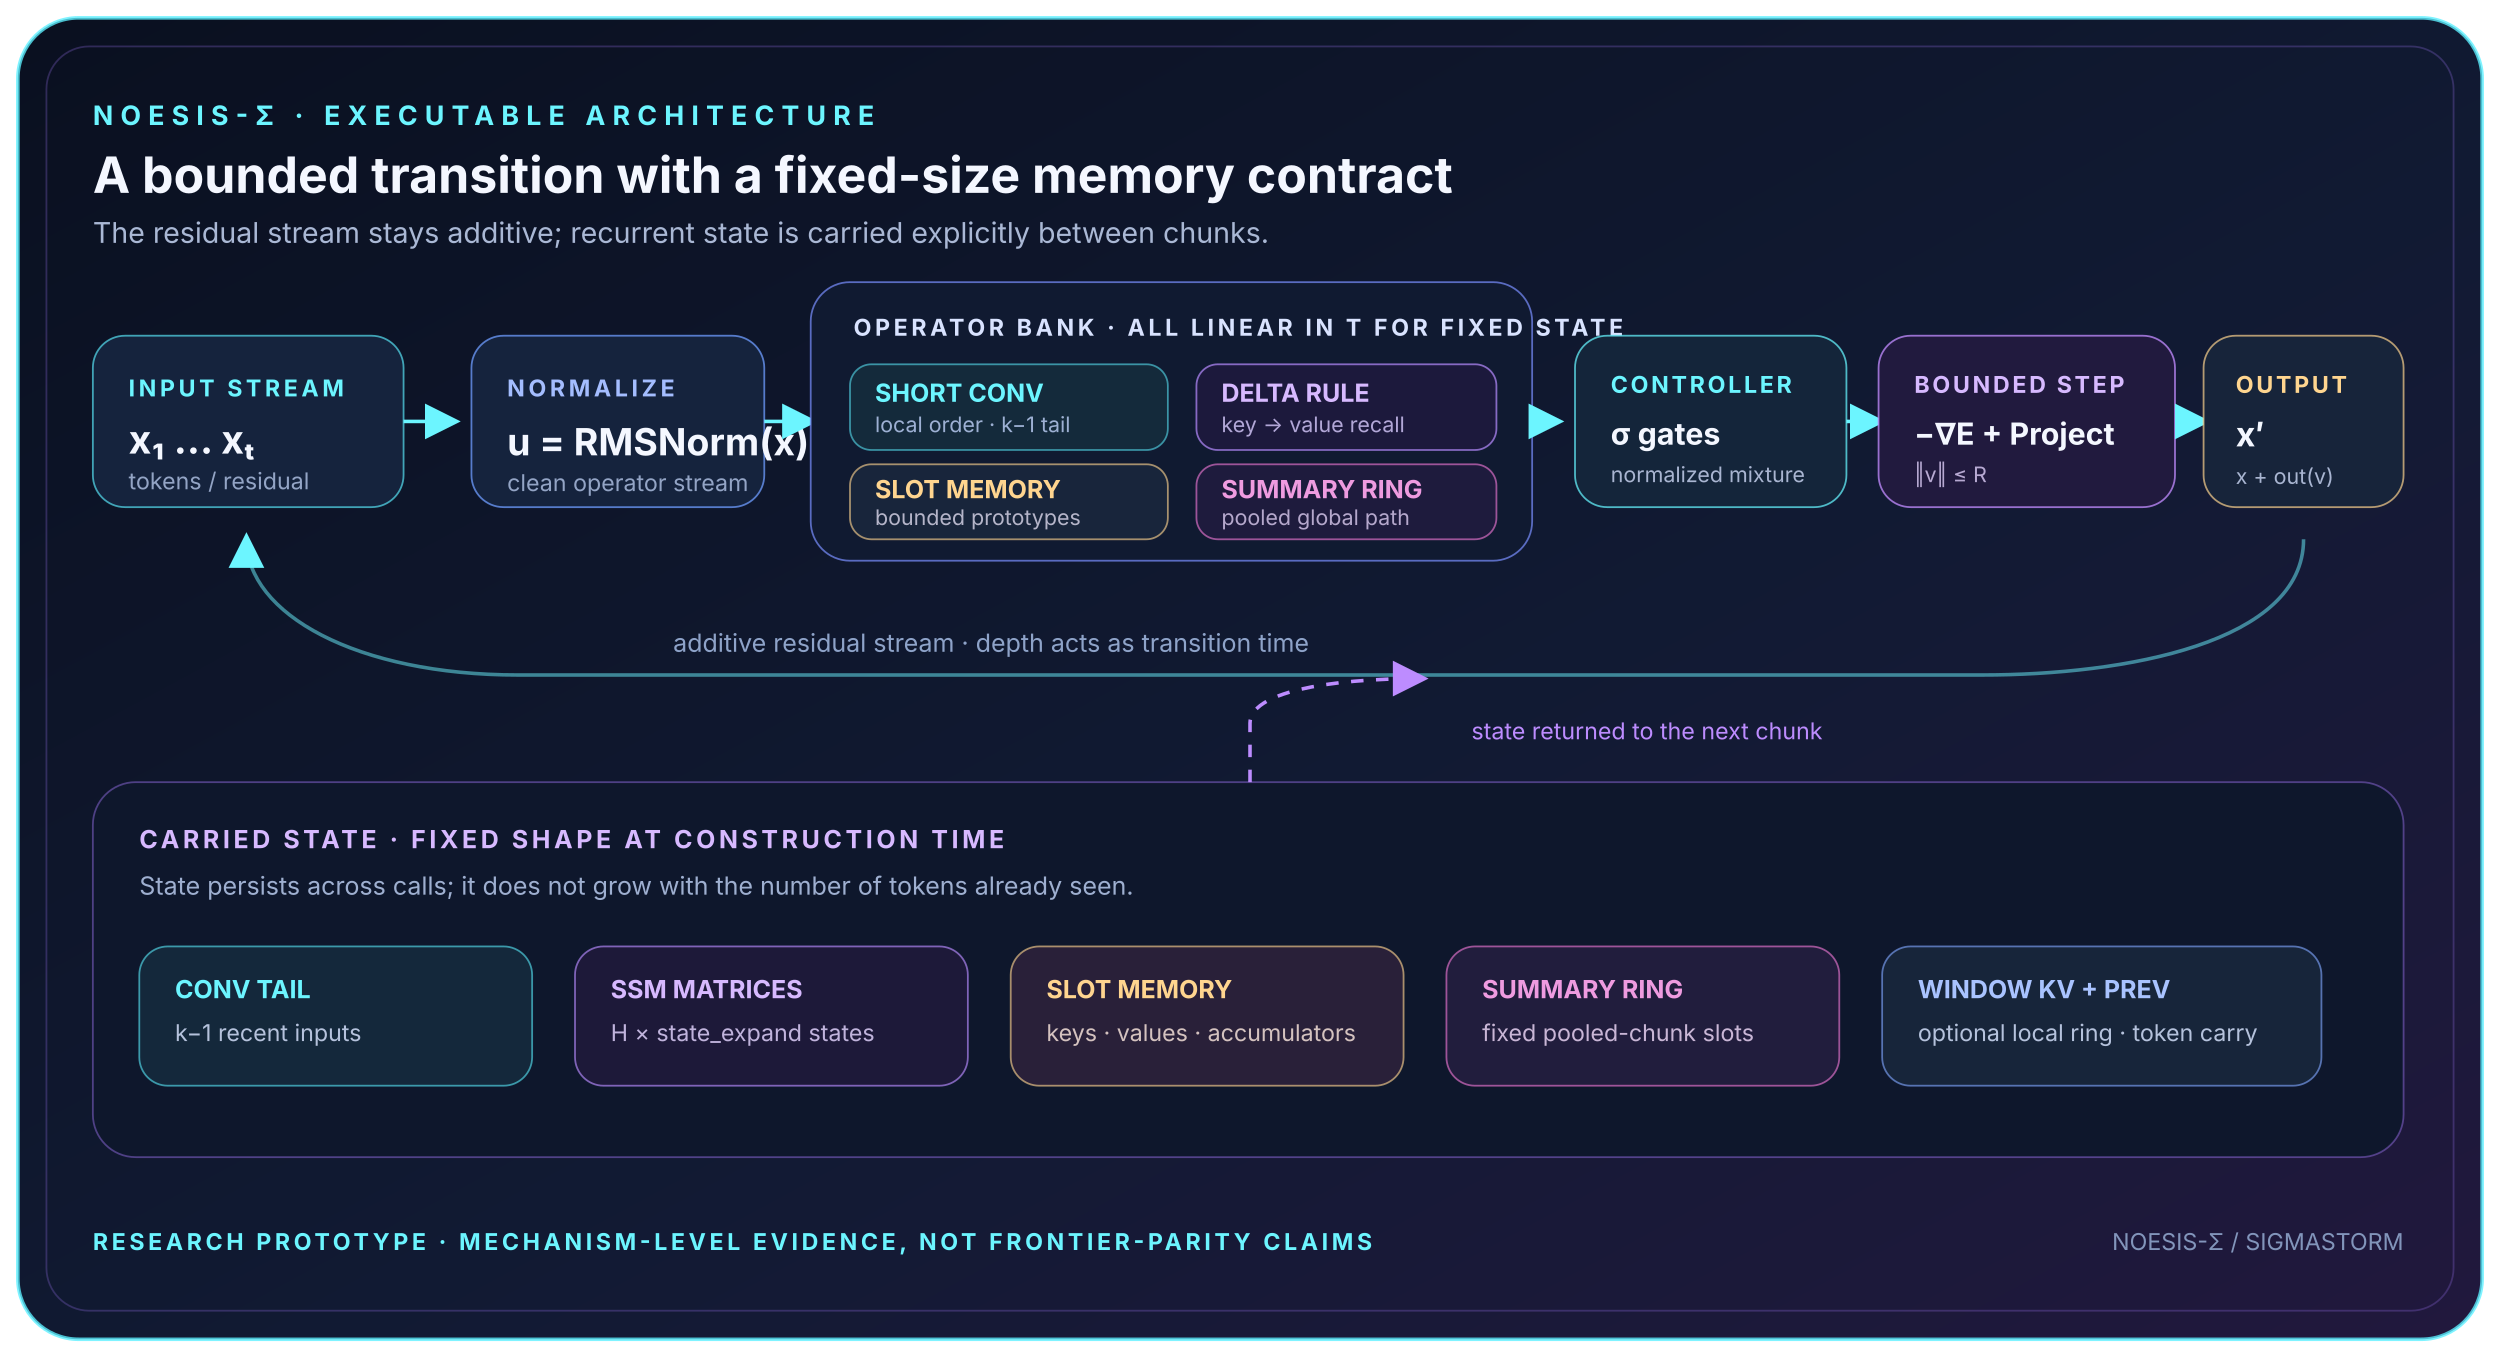
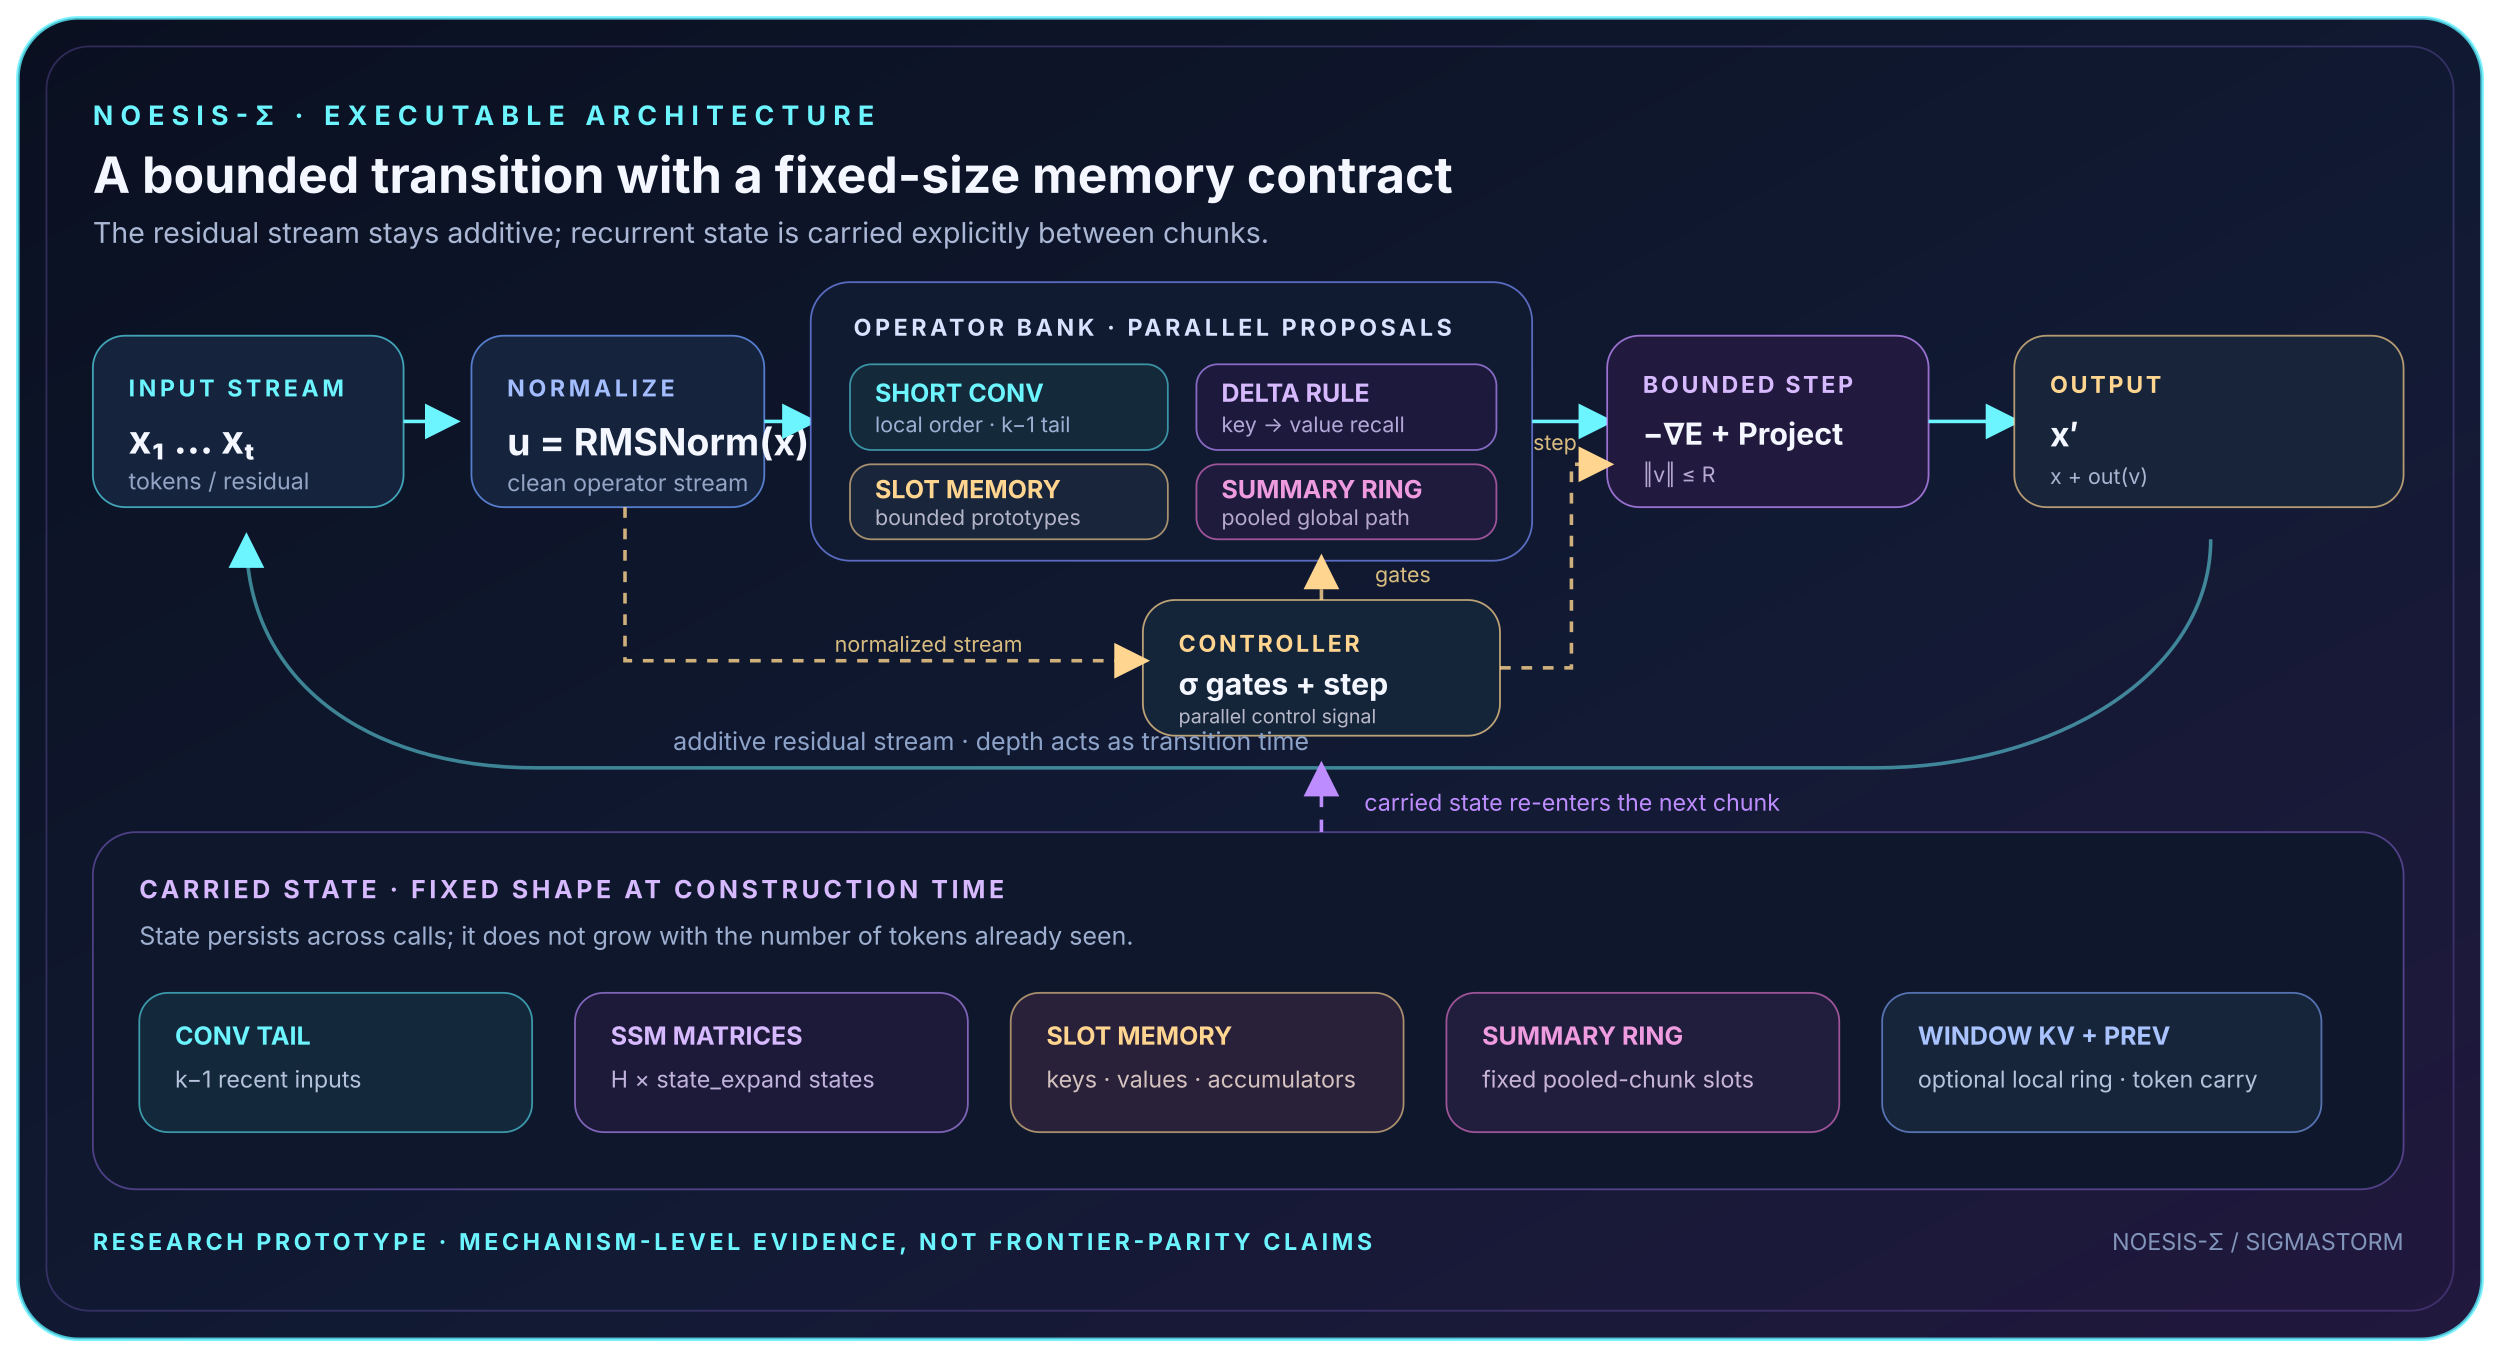
<svg xmlns="http://www.w3.org/2000/svg" width="1400" height="760" viewBox="0 0 1400 760" role="img" aria-labelledby="title desc">
  <defs>
    <linearGradient id="bg" x1="0" y1="0" x2="1" y2="1">
      <stop offset="0" stop-color="#0a1020" />
      <stop offset="0.56" stop-color="#111a33" />
      <stop offset="1" stop-color="#21183d" />
    </linearGradient>
    <linearGradient id="cyan" x1="0" y1="0" x2="1" y2="0">
      <stop offset="0" stop-color="#65f6ff" />
      <stop offset="1" stop-color="#6d9cff" />
    </linearGradient>
    <linearGradient id="violet" x1="0" y1="0" x2="1" y2="0">
      <stop offset="0" stop-color="#9b7cff" />
      <stop offset="1" stop-color="#ef78d5" />
    </linearGradient>
    <linearGradient id="gold" x1="0" y1="0" x2="1" y2="0">
      <stop offset="0" stop-color="#ffd58f" />
      <stop offset="1" stop-color="#f4a86d" />
    </linearGradient>
    <filter id="glow" x="-30%" y="-30%" width="160%" height="160%">
      <feGaussianBlur stdDeviation="5" result="blur" />
      <feMerge>
        <feMergeNode in="blur" />
        <feMergeNode in="SourceGraphic" />
      </feMerge>
    </filter>
    <marker id="arrow" markerWidth="10" markerHeight="10" refX="8" refY="5" orient="auto">
      <path d="M0,0 L10,5 L0,10 z" fill="#6cf5ff" />
    </marker>
    <marker id="state-arrow" markerWidth="10" markerHeight="10" refX="8" refY="5" orient="auto">
      <path d="M0,0 L10,5 L0,10 z" fill="#bd8cff" />
    </marker>
+     <marker id="control-arrow" markerWidth="10" markerHeight="10" refX="8" refY="5" orient="auto">
+       <path d="M0,0 L10,5 L0,10 z" fill="#ffd58f" />
+     </marker>
  </defs>
  <rect x="10" y="10" width="1380" height="740" rx="34" fill="url(#bg)" stroke="#5befff" stroke-opacity="0.78" stroke-width="2" />
  <rect x="26" y="26" width="1348" height="708" rx="24" fill="none" stroke="#a77bff" stroke-opacity="0.25" />
  <text x="52" y="70" fill="#6cf5ff" font-family="Inter,Segoe UI,sans-serif" font-size="15" font-weight="700" letter-spacing="4">NOESIS-Σ · EXECUTABLE ARCHITECTURE</text>
  <text x="52" y="108" fill="#f4f7ff" font-family="Inter,Segoe UI,sans-serif" font-size="28" font-weight="700">A bounded transition with a fixed-size memory contract</text>
  <text x="52" y="136" fill="#aab8d5" font-family="Inter,Segoe UI,sans-serif" font-size="16">The residual stream stays additive; recurrent state is carried explicitly between chunks.</text>
  <g font-family="Inter,Segoe UI,sans-serif">
    <rect x="52" y="188" width="174" height="96" rx="18" fill="#15233d" stroke="#5befff" stroke-opacity="0.65" />
    <text x="72" y="222" fill="#6cf5ff" font-size="13" font-weight="700" letter-spacing="2">INPUT STREAM</text>
    <text x="72" y="254" fill="#f4f7ff" font-size="22" font-weight="700">x₁ … xₜ</text>
    <text x="72" y="274" fill="#93a4c5" font-size="13">tokens / residual</text>
    <rect x="264" y="188" width="164" height="96" rx="18" fill="#15233d" stroke="#6d9cff" stroke-opacity="0.75" />
    <text x="284" y="222" fill="#a4bdff" font-size="13" font-weight="700" letter-spacing="2">NORMALIZE</text>
    <text x="284" y="255" fill="#f4f7ff" font-size="21" font-weight="700">u = RMSNorm(x)</text>
    <text x="284" y="275" fill="#93a4c5" font-size="13">clean operator stream</text>
    <path d="M226 236 H254" stroke="#6cf5ff" stroke-width="2" marker-end="url(#arrow)" />
    <path d="M428 236 H454" stroke="#6cf5ff" stroke-width="2" marker-end="url(#arrow)" />
    <rect x="454" y="158" width="404" height="156" rx="22" fill="#101a31" stroke="#7a8fff" stroke-opacity="0.7" />
-     <text x="478" y="188" fill="#d9e3ff" font-size="13" font-weight="700" letter-spacing="2">OPERATOR BANK · ALL LINEAR IN T FOR FIXED STATE</text>
+     <text x="478" y="188" fill="#d9e3ff" font-size="13" font-weight="700" letter-spacing="2">OPERATOR BANK · PARALLEL PROPOSALS</text>
    <rect x="476" y="204" width="178" height="48" rx="12" fill="#142a3b" stroke="#5befff" stroke-opacity="0.55" />
    <text x="490" y="225" fill="#6cf5ff" font-size="14" font-weight="700">SHORT CONV</text>
    <text x="490" y="242" fill="#9db0d3" font-size="12">local order · k−1 tail</text>
    <rect x="670" y="204" width="168" height="48" rx="12" fill="#1c193c" stroke="#b78cff" stroke-opacity="0.7" />
    <text x="684" y="225" fill="#d7b9ff" font-size="14" font-weight="700">DELTA RULE</text>
    <text x="684" y="242" fill="#b2a7d7" font-size="12">key → value recall</text>
    <rect x="476" y="260" width="178" height="42" rx="12" fill="#18253b" stroke="#ffd58f" stroke-opacity="0.62" />
    <text x="490" y="279" fill="#ffd58f" font-size="14" font-weight="700">SLOT MEMORY</text>
    <text x="490" y="294" fill="#b5b5c9" font-size="12">bounded prototypes</text>
    <rect x="670" y="260" width="168" height="42" rx="12" fill="#1e1b3d" stroke="#ef78d5" stroke-opacity="0.62" />
    <text x="684" y="279" fill="#ef9be0" font-size="14" font-weight="700">SUMMARY RING</text>
    <text x="684" y="294" fill="#b5a8cc" font-size="12">pooled global path</text>
-     <rect x="882" y="188" width="152" height="96" rx="18" fill="#14253a" stroke="#65f6ff" stroke-opacity="0.72" />
-     <text x="902" y="220" fill="#6cf5ff" font-size="13" font-weight="700" letter-spacing="1.5">CONTROLLER</text>
-     <text x="902" y="249" fill="#f4f7ff" font-size="17" font-weight="700">σ gates</text>
-     <text x="902" y="270" fill="#a9b5d1" font-size="12">normalized mixture</text>
-     <path d="M858 236 H872" stroke="#6cf5ff" stroke-width="2" marker-end="url(#arrow)" />
-     <path d="M1034 236 H1052" stroke="#6cf5ff" stroke-width="2" marker-end="url(#arrow)" />
-     <rect x="1052" y="188" width="166" height="96" rx="18" fill="#211a3e" stroke="#c18cff" stroke-opacity="0.76" />
-     <text x="1072" y="220" fill="#d7b9ff" font-size="13" font-weight="700" letter-spacing="1.5">BOUNDED STEP</text>
-     <text x="1072" y="249" fill="#f4f7ff" font-size="17" font-weight="700">−∇E + Project</text>
-     <text x="1072" y="270" fill="#b7a9d2" font-size="12">‖v‖ ≤ R</text>
-     <path d="M1218 236 H1234" stroke="#6cf5ff" stroke-width="2" marker-end="url(#arrow)" />
-     <rect x="1234" y="188" width="112" height="96" rx="18" fill="#17243a" stroke="#ffd58f" stroke-opacity="0.68" />
-     <text x="1252" y="220" fill="#ffd58f" font-size="13" font-weight="700" letter-spacing="1.5">OUTPUT</text>
-     <text x="1252" y="250" fill="#f4f7ff" font-size="19" font-weight="700">x′</text>
-     <text x="1252" y="271" fill="#a9b5d1" font-size="12">x + out(v)</text>
+     <path d="M858 236 H900" stroke="#6cf5ff" stroke-width="2" marker-end="url(#arrow)" />
+     <rect x="900" y="188" width="180" height="96" rx="18" fill="#211a3e" stroke="#c18cff" stroke-opacity="0.76" />
+     <text x="920" y="220" fill="#d7b9ff" font-size="13" font-weight="700" letter-spacing="1.5">BOUNDED STEP</text>
+     <text x="920" y="249" fill="#f4f7ff" font-size="17" font-weight="700">−∇E + Project</text>
+     <text x="920" y="270" fill="#b7a9d2" font-size="12">‖v‖ ≤ R</text>
+     <path d="M1080 236 H1128" stroke="#6cf5ff" stroke-width="2" marker-end="url(#arrow)" />
+     <rect x="1128" y="188" width="218" height="96" rx="18" fill="#17243a" stroke="#ffd58f" stroke-opacity="0.68" />
+     <text x="1148" y="220" fill="#ffd58f" font-size="13" font-weight="700" letter-spacing="1.5">OUTPUT</text>
+     <text x="1148" y="250" fill="#f4f7ff" font-size="19" font-weight="700">x′</text>
+     <text x="1148" y="271" fill="#a9b5d1" font-size="12">x + out(v)</text>
+     <rect x="640" y="336" width="200" height="76" rx="18" fill="#14253a" stroke="#ffd58f" stroke-opacity="0.72" />
+     <text x="660" y="365" fill="#ffd58f" font-size="13" font-weight="700" letter-spacing="1.5">CONTROLLER</text>
+     <text x="660" y="389" fill="#f4f7ff" font-size="17" font-weight="700">σ gates + step</text>
+     <text x="660" y="405" fill="#b8b8c9" font-size="11">parallel control signal</text>
  </g>
-   <path d="M1290 302 C1290 360 1190 378 1110 378 H290 C200 378 138 344 138 302" fill="none" stroke="#6cf5ff" stroke-opacity="0.5" stroke-width="2" marker-end="url(#arrow)" />
-   <text x="555" y="365" fill="#8ea3c9" font-family="Inter,Segoe UI,sans-serif" font-size="14" text-anchor="middle">additive residual stream · depth acts as transition time</text>
-   <rect x="52" y="438" width="1294" height="210" rx="24" fill="#0e172c" stroke="#a77bff" stroke-opacity="0.42" />
-   <text x="78" y="475" fill="#d7b9ff" font-family="Inter,Segoe UI,sans-serif" font-size="14" font-weight="700" letter-spacing="2">CARRIED STATE · FIXED SHAPE AT CONSTRUCTION TIME</text>
-   <text x="78" y="501" fill="#9eafd0" font-family="Inter,Segoe UI,sans-serif" font-size="14">State persists across calls; it does not grow with the number of tokens already seen.</text>
+   <path d="M350 284 V370 H640" fill="none" stroke="#ffd58f" stroke-opacity="0.8" stroke-width="2" stroke-dasharray="6 6" marker-end="url(#control-arrow)" />
+   <path d="M740 336 V314" fill="none" stroke="#ffd58f" stroke-opacity="0.8" stroke-width="2" stroke-dasharray="6 6" marker-end="url(#control-arrow)" />
+   <path d="M840 374 H880 V260 H900" fill="none" stroke="#ffd58f" stroke-opacity="0.8" stroke-width="2" stroke-dasharray="6 6" marker-end="url(#control-arrow)" />
+   <text x="520" y="365" fill="#d9bc7f" font-family="Inter,Segoe UI,sans-serif" font-size="12" text-anchor="middle">normalized stream</text>
+   <text x="770" y="326" fill="#d9bc7f" font-family="Inter,Segoe UI,sans-serif" font-size="12">gates</text>
+   <text x="883" y="252" fill="#d9bc7f" font-family="Inter,Segoe UI,sans-serif" font-size="12" text-anchor="end">step</text>
+   <path d="M1238 302 C1238 378 1150 430 1050 430 H300 C204 430 138 380 138 302" fill="none" stroke="#6cf5ff" stroke-opacity="0.5" stroke-width="2" marker-end="url(#arrow)" />
+   <text x="555" y="420" fill="#8ea3c9" font-family="Inter,Segoe UI,sans-serif" font-size="14" text-anchor="middle">additive residual stream · depth acts as transition time</text>
+   <path d="M740 466 V430" fill="none" stroke="#bd8cff" stroke-width="2" stroke-dasharray="7 7" marker-end="url(#state-arrow)" />
+   <text x="764" y="454" fill="#bd8cff" font-family="Inter,Segoe UI,sans-serif" font-size="13">carried state re-enters the next chunk</text>
+   <rect x="52" y="466" width="1294" height="200" rx="24" fill="#0e172c" stroke="#a77bff" stroke-opacity="0.42" />
+   <text x="78" y="503" fill="#d7b9ff" font-family="Inter,Segoe UI,sans-serif" font-size="14" font-weight="700" letter-spacing="2">CARRIED STATE · FIXED SHAPE AT CONSTRUCTION TIME</text>
+   <text x="78" y="529" fill="#9eafd0" font-family="Inter,Segoe UI,sans-serif" font-size="14">State persists across calls; it does not grow with the number of tokens already seen.</text>
  <g font-family="Inter,Segoe UI,sans-serif">
-     <rect x="78" y="530" width="220" height="78" rx="16" fill="#14283b" stroke="#5befff" stroke-opacity="0.58" />
-     <text x="98" y="559" fill="#6cf5ff" font-size="14" font-weight="700">CONV TAIL</text>
-     <text x="98" y="583" fill="#b5c2dc" font-size="13">k−1 recent inputs</text>
-     <rect x="322" y="530" width="220" height="78" rx="16" fill="#1d1939" stroke="#b78cff" stroke-opacity="0.65" />
-     <text x="342" y="559" fill="#d7b9ff" font-size="14" font-weight="700">SSM MATRICES</text>
-     <text x="342" y="583" fill="#c0b3dc" font-size="13">H × state_expand states</text>
-     <rect x="566" y="530" width="220" height="78" rx="16" fill="#292039" stroke="#ffd58f" stroke-opacity="0.62" />
-     <text x="586" y="559" fill="#ffd58f" font-size="14" font-weight="700">SLOT MEMORY</text>
-     <text x="586" y="583" fill="#d4c2bf" font-size="13">keys · values · accumulators</text>
-     <rect x="810" y="530" width="220" height="78" rx="16" fill="#211d3d" stroke="#ef78d5" stroke-opacity="0.62" />
-     <text x="830" y="559" fill="#ef9be0" font-size="14" font-weight="700">SUMMARY RING</text>
-     <text x="830" y="583" fill="#c9b6d6" font-size="13">fixed pooled-chunk slots</text>
-     <rect x="1054" y="530" width="246" height="78" rx="16" fill="#17253a" stroke="#7fa6ff" stroke-opacity="0.62" />
-     <text x="1074" y="559" fill="#a9c3ff" font-size="14" font-weight="700">WINDOW KV + PREV</text>
-     <text x="1074" y="583" fill="#b5c2dc" font-size="13">optional local ring · token carry</text>
+     <rect x="78" y="556" width="220" height="78" rx="16" fill="#14283b" stroke="#5befff" stroke-opacity="0.58" />
+     <text x="98" y="585" fill="#6cf5ff" font-size="14" font-weight="700">CONV TAIL</text>
+     <text x="98" y="609" fill="#b5c2dc" font-size="13">k−1 recent inputs</text>
+     <rect x="322" y="556" width="220" height="78" rx="16" fill="#1d1939" stroke="#b78cff" stroke-opacity="0.65" />
+     <text x="342" y="585" fill="#d7b9ff" font-size="14" font-weight="700">SSM MATRICES</text>
+     <text x="342" y="609" fill="#c0b3dc" font-size="13">H × state_expand states</text>
+     <rect x="566" y="556" width="220" height="78" rx="16" fill="#292039" stroke="#ffd58f" stroke-opacity="0.62" />
+     <text x="586" y="585" fill="#ffd58f" font-size="14" font-weight="700">SLOT MEMORY</text>
+     <text x="586" y="609" fill="#d4c2bf" font-size="13">keys · values · accumulators</text>
+     <rect x="810" y="556" width="220" height="78" rx="16" fill="#211d3d" stroke="#ef78d5" stroke-opacity="0.62" />
+     <text x="830" y="585" fill="#ef9be0" font-size="14" font-weight="700">SUMMARY RING</text>
+     <text x="830" y="609" fill="#c9b6d6" font-size="13">fixed pooled-chunk slots</text>
+     <rect x="1054" y="556" width="246" height="78" rx="16" fill="#17253a" stroke="#7fa6ff" stroke-opacity="0.62" />
+     <text x="1074" y="585" fill="#a9c3ff" font-size="14" font-weight="700">WINDOW KV + PREV</text>
+     <text x="1074" y="609" fill="#b5c2dc" font-size="13">optional local ring · token carry</text>
  </g>
-   <path d="M700 438 V405 C700 388 742 380 796 380" fill="none" stroke="#bd8cff" stroke-width="2" stroke-dasharray="7 7" marker-end="url(#state-arrow)" />
-   <text x="824" y="414" fill="#bd8cff" font-family="Inter,Segoe UI,sans-serif" font-size="13">state returned to the next chunk</text>
  <text x="52" y="700" fill="#6cf5ff" font-family="Inter,Segoe UI,sans-serif" font-size="13" font-weight="700" letter-spacing="2">RESEARCH PROTOTYPE · MECHANISM-LEVEL EVIDENCE, NOT FRONTIER-PARITY CLAIMS</text>
  <text x="1346" y="700" fill="#8295bb" font-family="Inter,Segoe UI,sans-serif" font-size="13" text-anchor="end">NOESIS-Σ / SIGMASTORM</text>
</svg>
